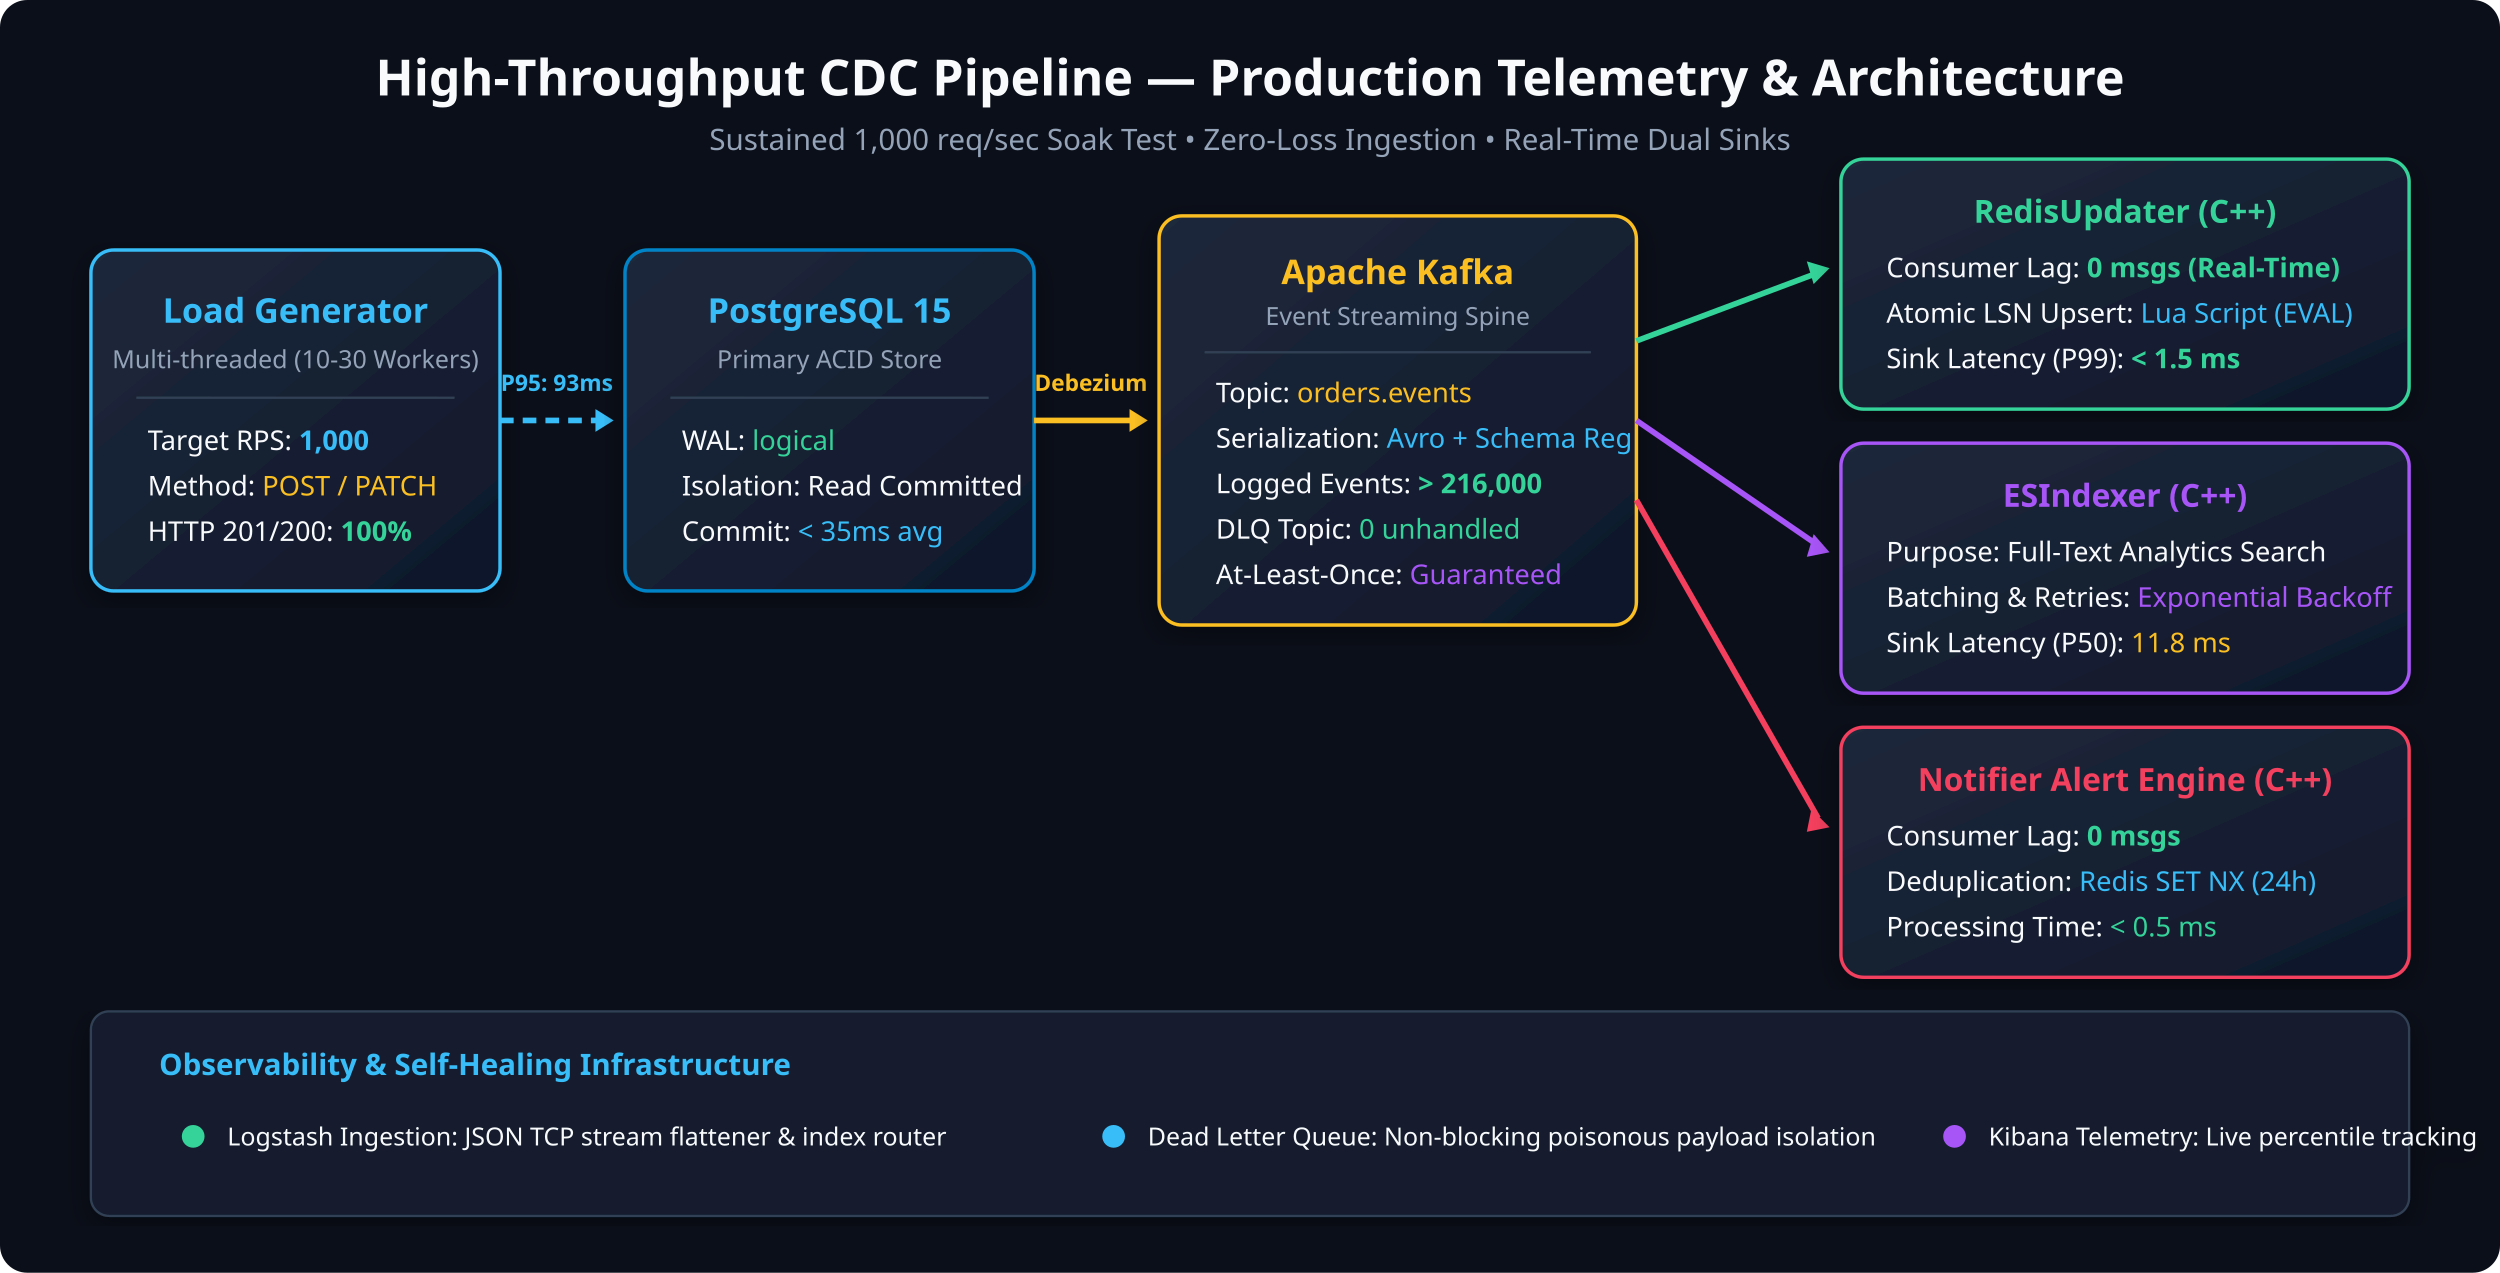
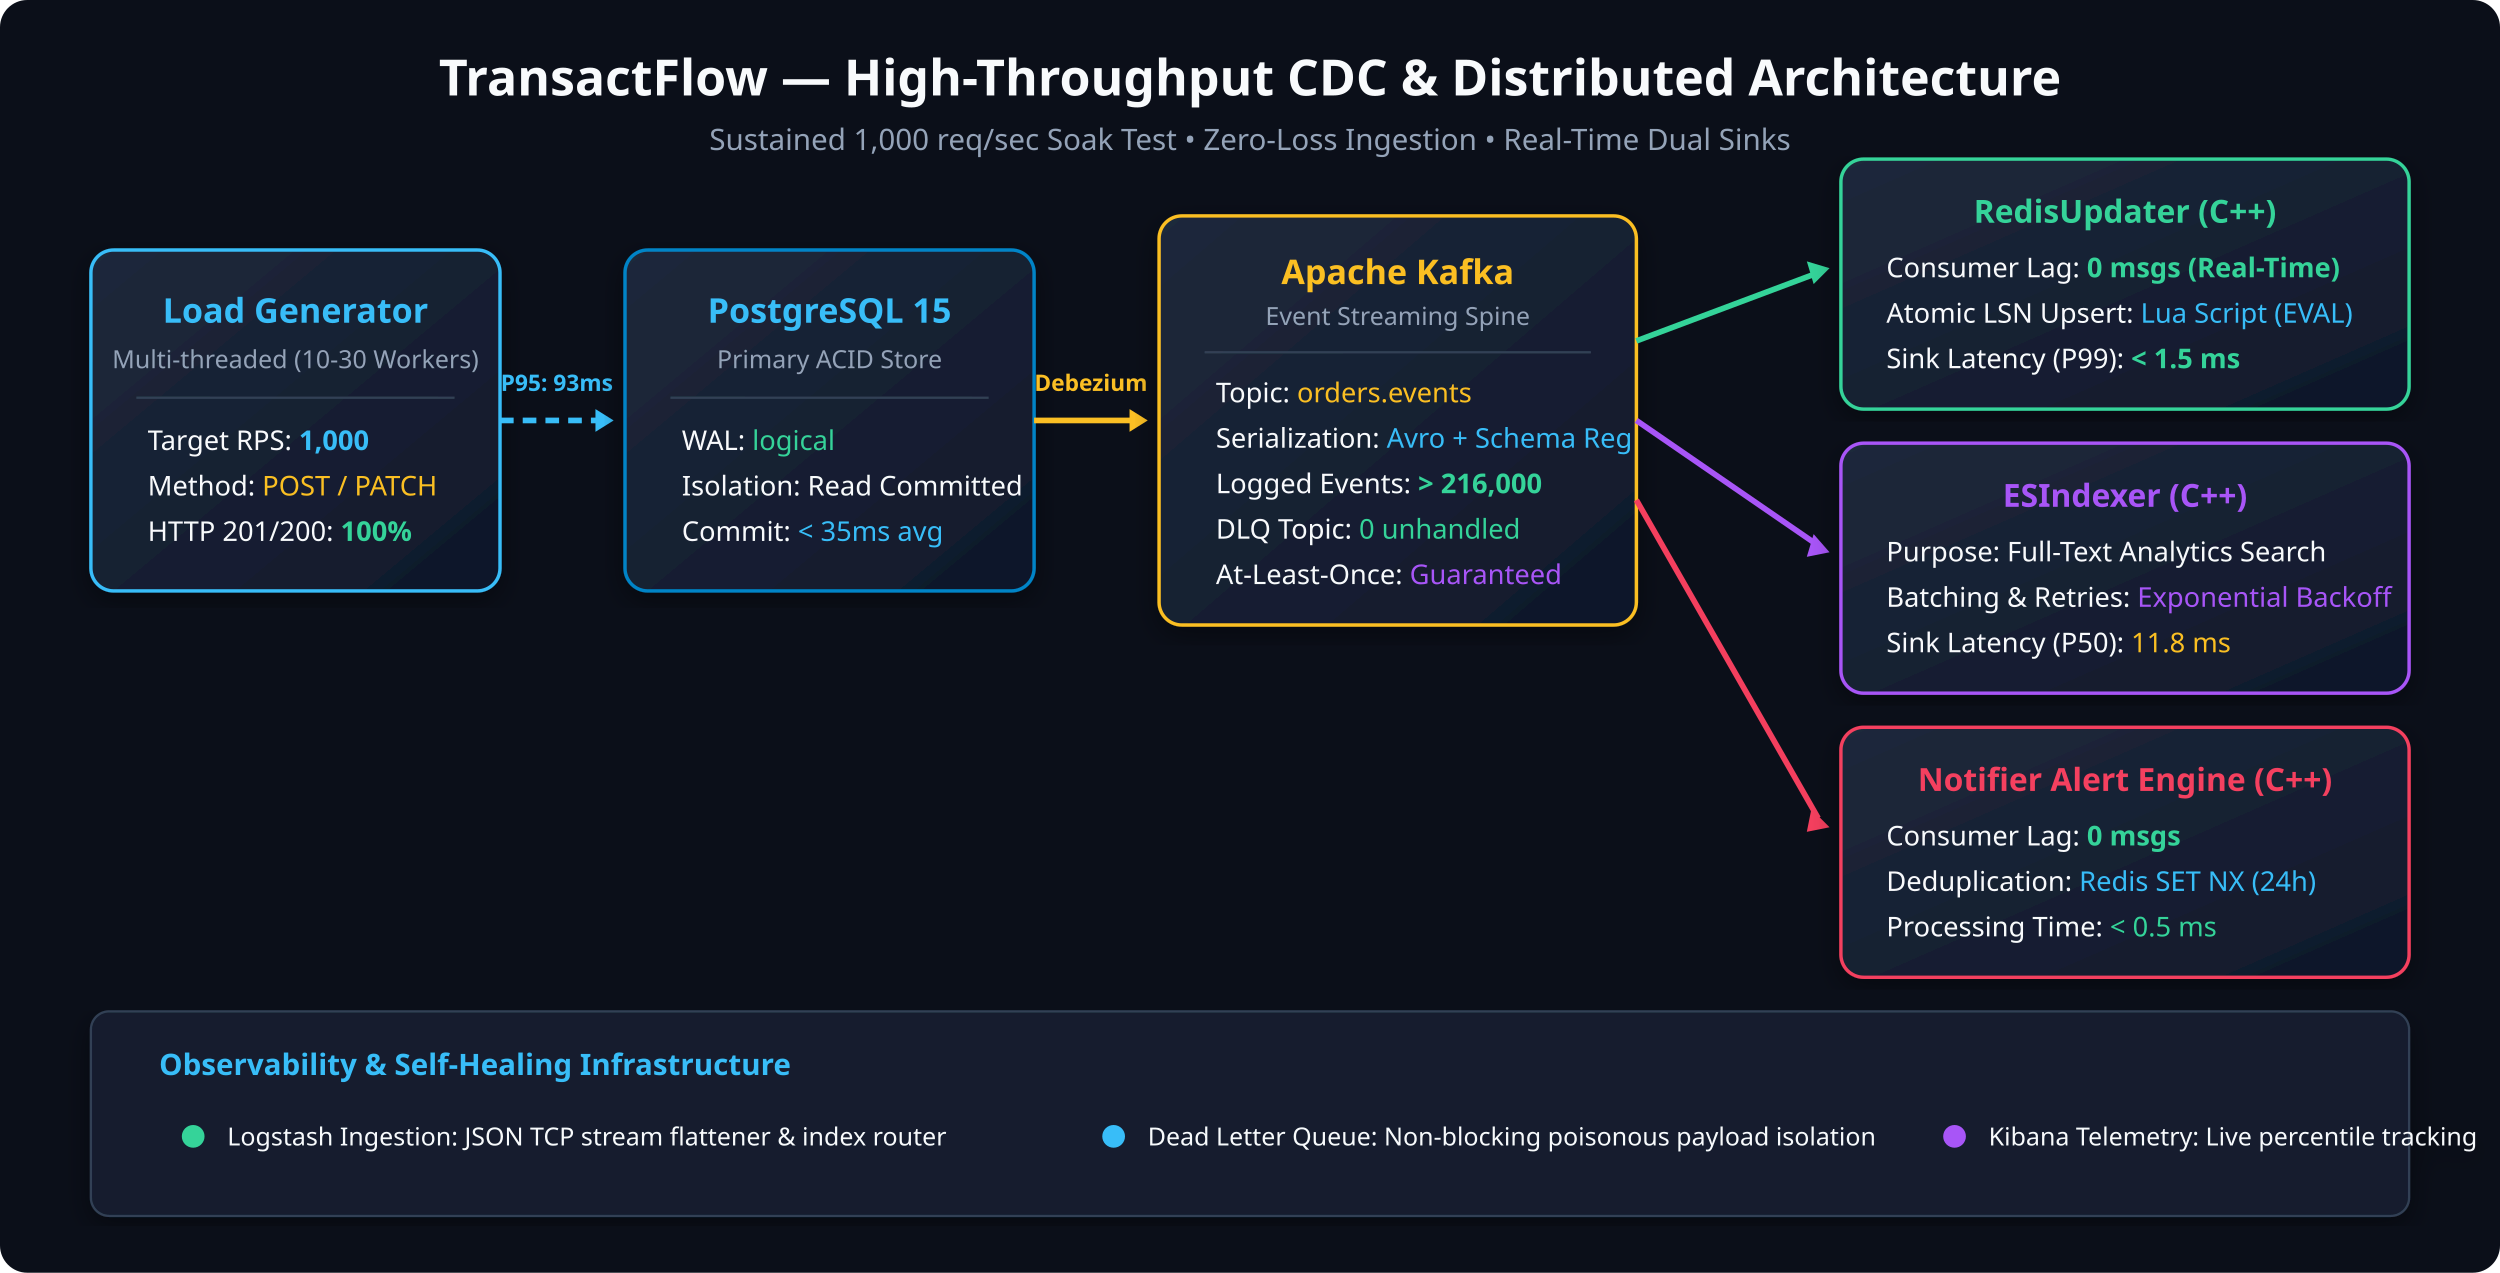
<svg xmlns="http://www.w3.org/2000/svg" viewBox="0 0 1100 560" width="100%" height="100%">
  <defs>
    <linearGradient id="blueGrad" x1="0%" y1="0%" x2="100%" y2="100%">
      <stop offset="0%" stop-color="#0284c7" />
      <stop offset="100%" stop-color="#0369a1" />
    </linearGradient>
    <linearGradient id="greenGrad" x1="0%" y1="0%" x2="100%" y2="100%">
      <stop offset="0%" stop-color="#059669" />
      <stop offset="100%" stop-color="#047857" />
    </linearGradient>
    <linearGradient id="purpleGrad" x1="0%" y1="0%" x2="100%" y2="100%">
      <stop offset="0%" stop-color="#7c3aed" />
      <stop offset="100%" stop-color="#6d28d9" />
    </linearGradient>
    <linearGradient id="cardGrad" x1="0%" y1="0%" x2="100%" y2="100%">
      <stop offset="0%" stop-color="#1e293b" />
      <stop offset="100%" stop-color="#0f172a" />
    </linearGradient>
    <filter id="shadow" x="-5%" y="-5%" width="110%" height="110%">
      <feDropShadow dx="0" dy="4" stdDeviation="6" flood-color="#000000" flood-opacity="0.4" />
    </filter>
  </defs>
  <rect width="1100" height="560" fill="#0b0f19" rx="12" />
  <text x="550" y="42" fill="#f8fafc" font-family="'Segoe UI', sans-serif" font-size="22" font-weight="bold" text-anchor="middle">
-     High-Throughput CDC Pipeline — Production Telemetry &amp; Architecture
+     TransactFlow — High-Throughput CDC &amp; Distributed Architecture
  </text>
  <text x="550" y="66" fill="#94a3b8" font-family="'Segoe UI', sans-serif" font-size="13" text-anchor="middle">
    Sustained 1,000 req/sec Soak Test • Zero-Loss Ingestion • Real-Time Dual Sinks
  </text>
  <g transform="translate(40, 110)" filter="url(#shadow)">
    <rect width="180" height="150" rx="10" fill="url(#cardGrad)" stroke="#38bdf8" stroke-width="1.5" />
    <text x="90" y="32" fill="#38bdf8" font-family="'Segoe UI', sans-serif" font-size="15" font-weight="bold" text-anchor="middle">Load Generator</text>
    <text x="90" y="52" fill="#94a3b8" font-family="'Segoe UI', sans-serif" font-size="11" text-anchor="middle">Multi-threaded (10-30 Workers)</text>
    <line x1="20" y1="65" x2="160" y2="65" stroke="#334155" />
    <text x="25" y="88" fill="#f8fafc" font-family="'Segoe UI', sans-serif" font-size="12">Target RPS: <tspan fill="#38bdf8" font-weight="bold">1,000</tspan>
    </text>
    <text x="25" y="108" fill="#f8fafc" font-family="'Segoe UI', sans-serif" font-size="12">Method: <tspan fill="#fbbf24">POST / PATCH</tspan>
    </text>
    <text x="25" y="128" fill="#f8fafc" font-family="'Segoe UI', sans-serif" font-size="12">HTTP 201/200: <tspan fill="#34d399" font-weight="bold">100%</tspan>
    </text>
  </g>
  <path d="M 220 185 L 265 185" stroke="#38bdf8" stroke-width="2.5" stroke-dasharray="6,4" />
  <polygon points="270,185 262,180 262,190" fill="#38bdf8" />
  <text x="245" y="172" fill="#38bdf8" font-family="'Segoe UI', sans-serif" font-size="10" font-weight="bold" text-anchor="middle">P95: 93ms</text>
  <g transform="translate(275, 110)" filter="url(#shadow)">
    <rect width="180" height="150" rx="10" fill="url(#cardGrad)" stroke="#0284c7" stroke-width="1.5" />
    <text x="90" y="32" fill="#38bdf8" font-family="'Segoe UI', sans-serif" font-size="15" font-weight="bold" text-anchor="middle">PostgreSQL 15</text>
    <text x="90" y="52" fill="#94a3b8" font-family="'Segoe UI', sans-serif" font-size="11" text-anchor="middle">Primary ACID Store</text>
    <line x1="20" y1="65" x2="160" y2="65" stroke="#334155" />
    <text x="25" y="88" fill="#f8fafc" font-family="'Segoe UI', sans-serif" font-size="12">WAL: <tspan fill="#34d399">logical</tspan>
    </text>
    <text x="25" y="108" fill="#f8fafc" font-family="'Segoe UI', sans-serif" font-size="12">Isolation: <tspan fill="#f8fafc">Read Committed</tspan>
    </text>
    <text x="25" y="128" fill="#f8fafc" font-family="'Segoe UI', sans-serif" font-size="12">Commit: <tspan fill="#38bdf8">&lt; 35ms avg</tspan>
    </text>
  </g>
  <path d="M 455 185 L 500 185" stroke="#fbbf24" stroke-width="2.5" />
  <polygon points="505,185 497,180 497,190" fill="#fbbf24" />
  <text x="480" y="172" fill="#fbbf24" font-family="'Segoe UI', sans-serif" font-size="10" font-weight="bold" text-anchor="middle">Debezium</text>
  <g transform="translate(510, 95)" filter="url(#shadow)">
    <rect width="210" height="180" rx="10" fill="url(#cardGrad)" stroke="#fbbf24" stroke-width="1.5" />
    <text x="105" y="30" fill="#fbbf24" font-family="'Segoe UI', sans-serif" font-size="15" font-weight="bold" text-anchor="middle">Apache Kafka</text>
    <text x="105" y="48" fill="#94a3b8" font-family="'Segoe UI', sans-serif" font-size="11" text-anchor="middle">Event Streaming Spine</text>
    <line x1="20" y1="60" x2="190" y2="60" stroke="#334155" />
    <text x="25" y="82" fill="#f8fafc" font-family="'Segoe UI', sans-serif" font-size="12">Topic: <tspan fill="#fbbf24">orders.events</tspan>
    </text>
    <text x="25" y="102" fill="#f8fafc" font-family="'Segoe UI', sans-serif" font-size="12">Serialization: <tspan fill="#38bdf8">Avro + Schema Reg</tspan>
    </text>
    <text x="25" y="122" fill="#f8fafc" font-family="'Segoe UI', sans-serif" font-size="12">Logged Events: <tspan fill="#34d399" font-weight="bold">&gt; 216,000</tspan>
    </text>
    <text x="25" y="142" fill="#f8fafc" font-family="'Segoe UI', sans-serif" font-size="12">DLQ Topic: <tspan fill="#34d399">0 unhandled</tspan>
    </text>
    <text x="25" y="162" fill="#f8fafc" font-family="'Segoe UI', sans-serif" font-size="12">At-Least-Once: <tspan fill="#a855f7">Guaranteed</tspan>
    </text>
  </g>
  <path d="M 720 150 L 800 120" stroke="#34d399" stroke-width="2.5" />
  <polygon points="805,118 795,115 798,125" fill="#34d399" />
  <path d="M 720 185 L 800 240" stroke="#a855f7" stroke-width="2.5" />
  <polygon points="805,243 798,235 795,245" fill="#a855f7" />
  <path d="M 720 220 L 800 360" stroke="#f43f5e" stroke-width="2.5" />
  <polygon points="805,364 797,356 795,366" fill="#f43f5e" />
  <g transform="translate(810, 70)" filter="url(#shadow)">
    <rect width="250" height="110" rx="10" fill="url(#cardGrad)" stroke="#34d399" stroke-width="1.5" />
    <text x="125" y="28" fill="#34d399" font-family="'Segoe UI', sans-serif" font-size="14" font-weight="bold" text-anchor="middle">RedisUpdater (C++)</text>
    <text x="20" y="52" fill="#f8fafc" font-family="'Segoe UI', sans-serif" font-size="12">Consumer Lag: <tspan fill="#34d399" font-weight="bold">0 msgs (Real-Time)</tspan>
    </text>
    <text x="20" y="72" fill="#f8fafc" font-family="'Segoe UI', sans-serif" font-size="12">Atomic LSN Upsert: <tspan fill="#38bdf8">Lua Script (EVAL)</tspan>
    </text>
    <text x="20" y="92" fill="#f8fafc" font-family="'Segoe UI', sans-serif" font-size="12">Sink Latency (P99): <tspan fill="#34d399" font-weight="bold">&lt; 1.5 ms</tspan>
    </text>
  </g>
  <g transform="translate(810, 195)" filter="url(#shadow)">
    <rect width="250" height="110" rx="10" fill="url(#cardGrad)" stroke="#a855f7" stroke-width="1.5" />
    <text x="125" y="28" fill="#a855f7" font-family="'Segoe UI', sans-serif" font-size="14" font-weight="bold" text-anchor="middle">ESIndexer (C++)</text>
    <text x="20" y="52" fill="#f8fafc" font-family="'Segoe UI', sans-serif" font-size="12">Purpose: <tspan fill="#f8fafc">Full-Text Analytics Search</tspan>
    </text>
    <text x="20" y="72" fill="#f8fafc" font-family="'Segoe UI', sans-serif" font-size="12">Batching &amp; Retries: <tspan fill="#a855f7">Exponential Backoff</tspan>
    </text>
    <text x="20" y="92" fill="#f8fafc" font-family="'Segoe UI', sans-serif" font-size="12">Sink Latency (P50): <tspan fill="#fbbf24">11.8 ms</tspan>
    </text>
  </g>
  <g transform="translate(810, 320)" filter="url(#shadow)">
    <rect width="250" height="110" rx="10" fill="url(#cardGrad)" stroke="#f43f5e" stroke-width="1.5" />
    <text x="125" y="28" fill="#f43f5e" font-family="'Segoe UI', sans-serif" font-size="14" font-weight="bold" text-anchor="middle">Notifier Alert Engine (C++)</text>
    <text x="20" y="52" fill="#f8fafc" font-family="'Segoe UI', sans-serif" font-size="12">Consumer Lag: <tspan fill="#34d399" font-weight="bold">0 msgs</tspan>
    </text>
    <text x="20" y="72" fill="#f8fafc" font-family="'Segoe UI', sans-serif" font-size="12">Deduplication: <tspan fill="#38bdf8">Redis SET NX (24h)</tspan>
    </text>
    <text x="20" y="92" fill="#f8fafc" font-family="'Segoe UI', sans-serif" font-size="12">Processing Time: <tspan fill="#34d399">&lt; 0.5 ms</tspan>
    </text>
  </g>
  <g transform="translate(40, 445)" filter="url(#shadow)">
    <rect width="1020" height="90" rx="8" fill="#131d2e" stroke="#334155" />
    <text x="30" y="28" fill="#38bdf8" font-family="'Segoe UI', sans-serif" font-size="13" font-weight="bold">Observability &amp; Self-Healing Infrastructure</text>
    <circle cx="45" cy="55" r="5" fill="#34d399" />
    <text x="60" y="59" fill="#f8fafc" font-family="'Segoe UI', sans-serif" font-size="11">Logstash Ingestion: JSON TCP stream flattener &amp; index router</text>
    <circle cx="450" cy="55" r="5" fill="#38bdf8" />
    <text x="465" y="59" fill="#f8fafc" font-family="'Segoe UI', sans-serif" font-size="11">Dead Letter Queue: Non-blocking poisonous payload isolation</text>
    <circle cx="820" cy="55" r="5" fill="#a855f7" />
    <text x="835" y="59" fill="#f8fafc" font-family="'Segoe UI', sans-serif" font-size="11">Kibana Telemetry: Live percentile tracking</text>
  </g>
</svg>
